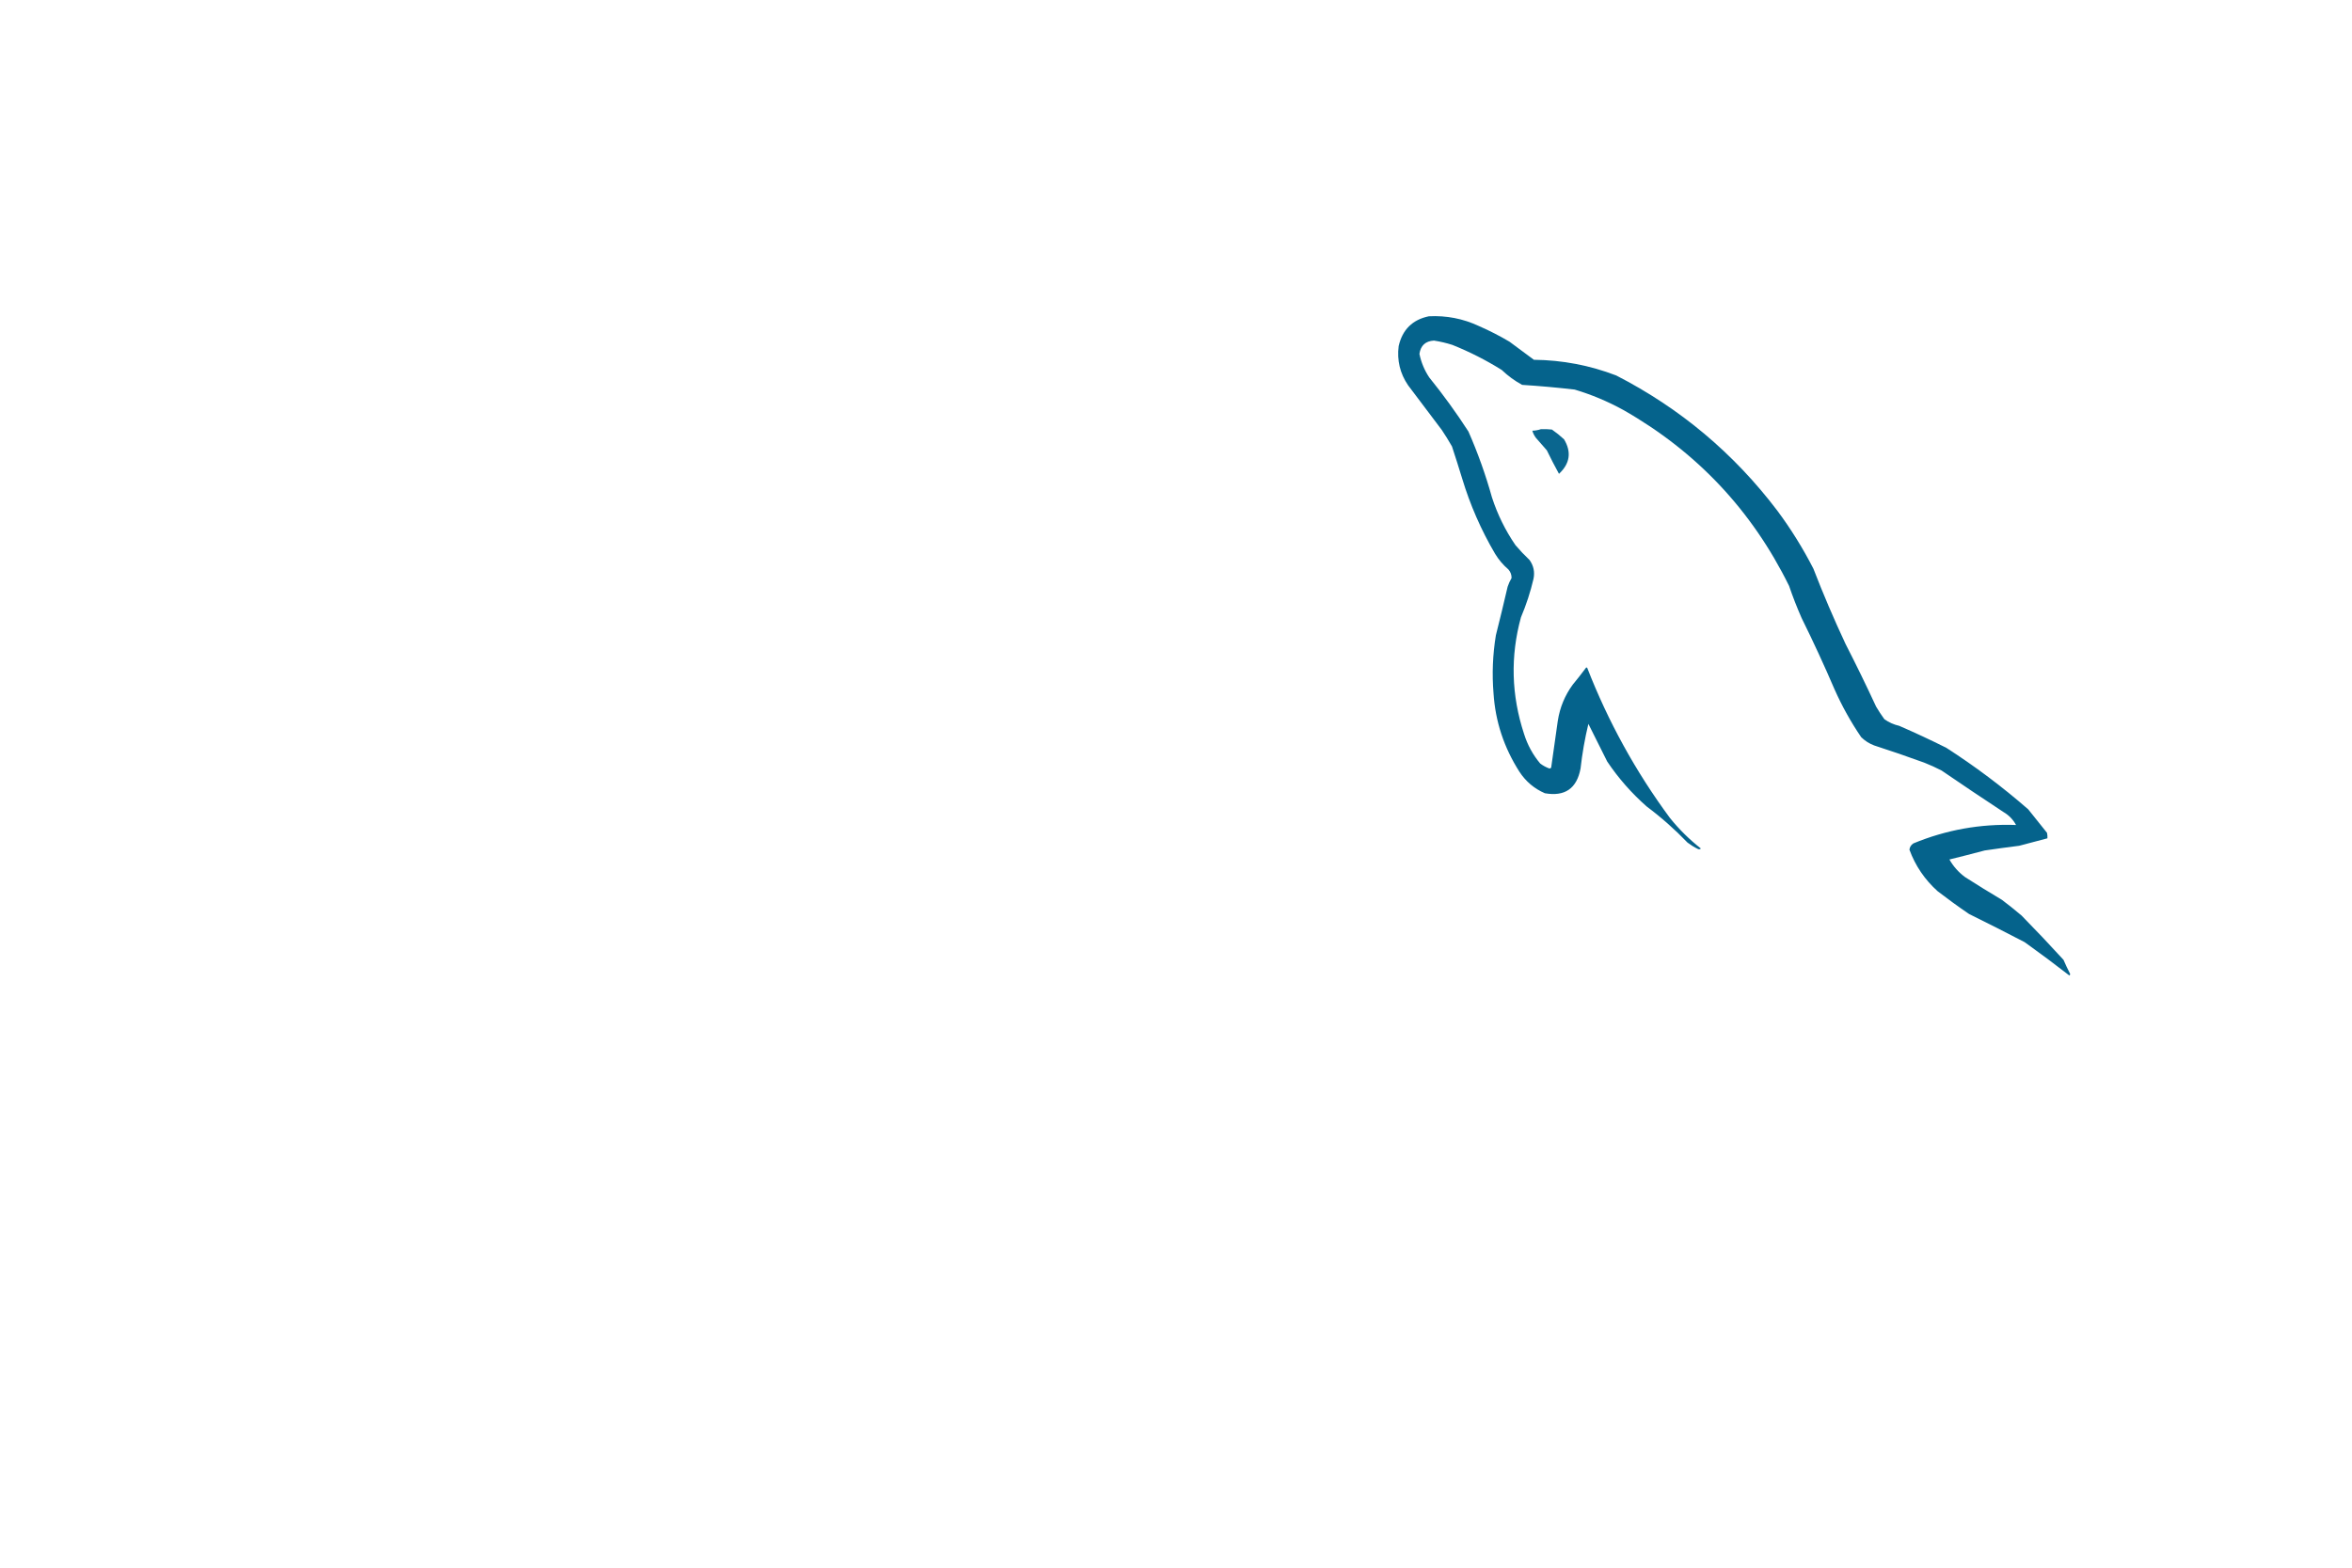
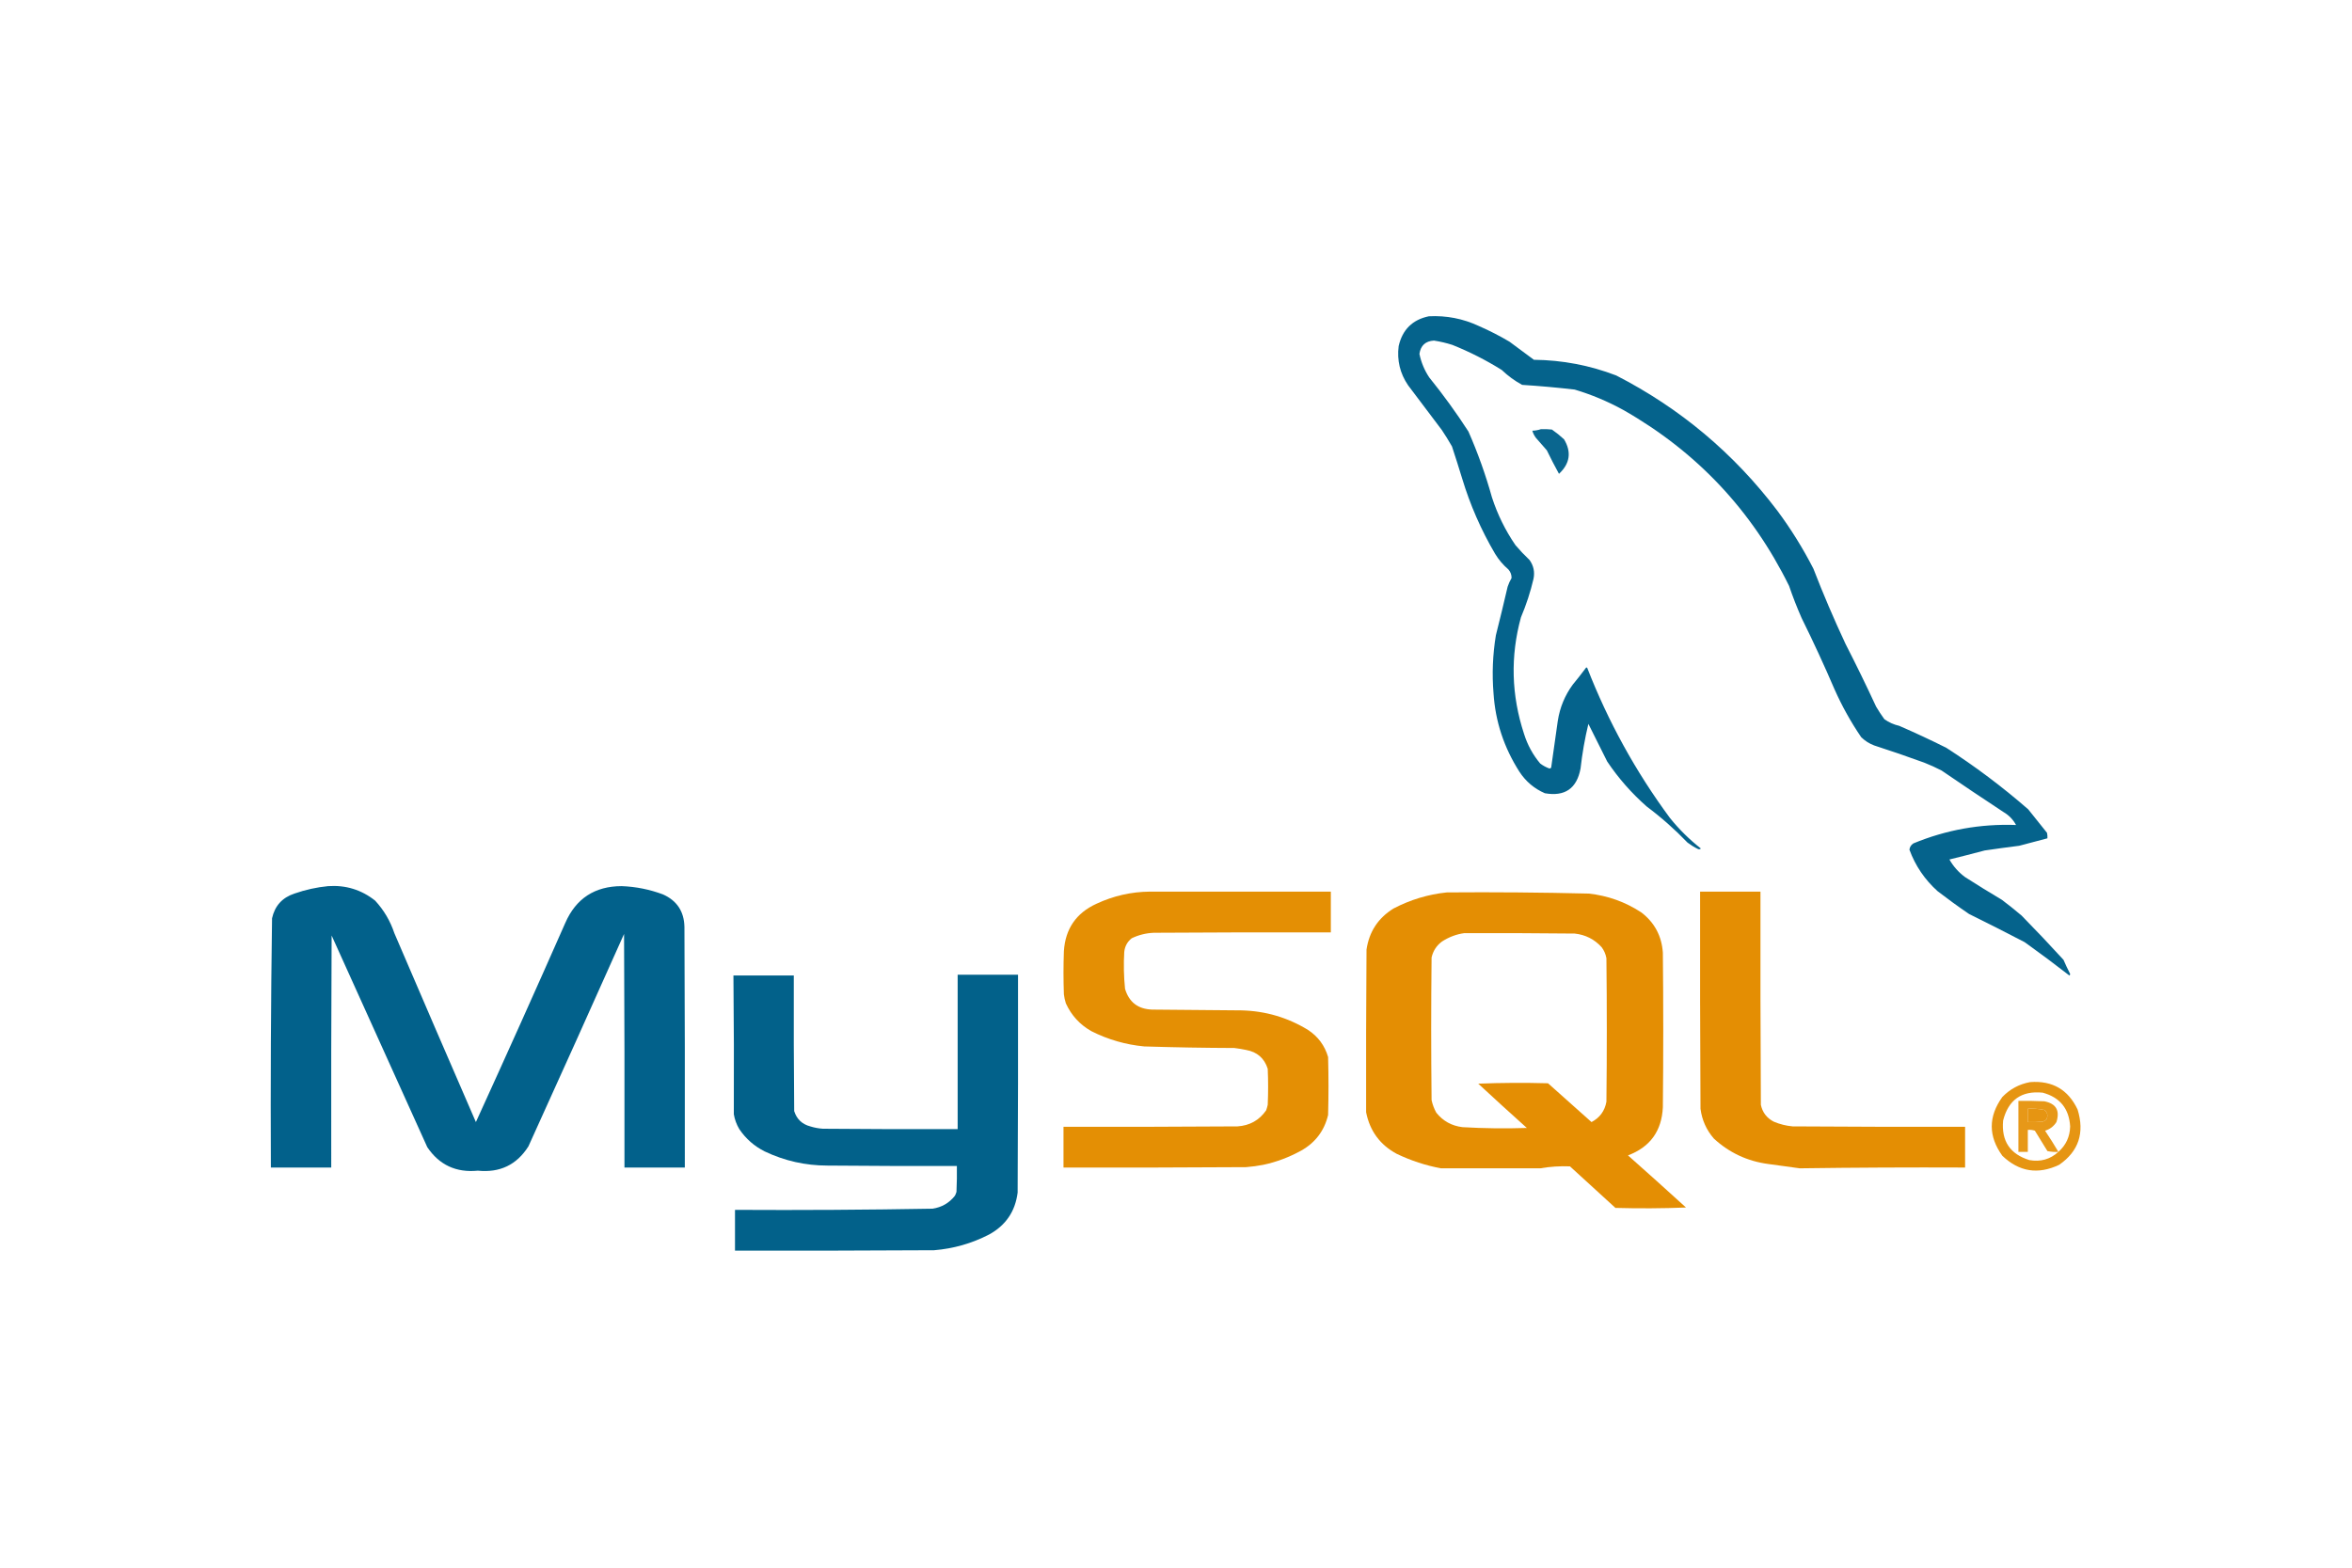
<svg xmlns="http://www.w3.org/2000/svg" version="1.1" width="600" height="400" viewBox="0 0 3000 2000" style="shape-rendering:geometricPrecision; text-rendering:geometricPrecision;             image-rendering:optimizeQuality; fill-rule:evenodd; clip-rule:evenodd">
  <g>
    <path style="opacity:0.978" fill="#00608a" d="M 1822.5,403.5 C 1844.87,402.341 1866.2,406.507 1886.5,416C 1899.94,421.885 1912.94,428.552 1925.5,436C 1935.83,443.667 1946.17,451.333 1956.5,459C 1992.7,459.373 2027.7,466.04 2061.5,479C 2143.01,520.832 2211.51,578.332 2267,651.5C 2284.34,674.824 2299.67,699.49 2313,725.5C 2325.56,757.964 2339.23,789.964 2354,821.5C 2367.54,847.922 2380.54,874.588 2393,901.5C 2396.25,907.004 2399.75,912.338 2403.5,917.5C 2409.22,921.579 2415.55,924.412 2422.5,926C 2442.74,934.787 2462.74,944.12 2482.5,954C 2519.21,977.613 2554.05,1003.78 2587,1032.5C 2595,1042.5 2603,1052.5 2611,1062.5C 2611.5,1064.81 2611.66,1067.14 2611.5,1069.5C 2599.54,1072.76 2587.54,1075.93 2575.5,1079C 2560.81,1080.85 2546.15,1082.85 2531.5,1085C 2516.52,1088.99 2501.52,1092.83 2486.5,1096.5C 2491.55,1105.39 2498.22,1112.89 2506.5,1119C 2522,1128.92 2537.67,1138.58 2553.5,1148C 2562.02,1154.43 2570.35,1161.09 2578.5,1168C 2596.7,1186.53 2614.53,1205.36 2632,1224.5C 2634.47,1230.25 2637.14,1235.92 2640,1241.5C 2640.75,1242.64 2640.58,1243.64 2639.5,1244.5C 2620.76,1229.95 2601.76,1215.78 2582.5,1202C 2559.03,1189.76 2535.36,1177.76 2511.5,1166C 2497.89,1156.72 2484.55,1147.05 2471.5,1137C 2455.07,1122.26 2443.07,1104.59 2435.5,1084C 2435.92,1080.58 2437.59,1077.91 2440.5,1076C 2482.39,1058.68 2526.06,1050.85 2571.5,1052.5C 2567.69,1045.53 2562.36,1040.03 2555.5,1036C 2528.99,1018.58 2502.66,1000.91 2476.5,983C 2469.3,979.271 2461.97,975.938 2454.5,973C 2433.31,965.268 2411.97,957.935 2390.5,951C 2384.24,948.623 2378.74,945.123 2374,940.5C 2360.88,921.264 2349.54,900.931 2340,879.5C 2326.83,848.818 2312.83,818.484 2298,788.5C 2292.08,775.07 2286.75,761.403 2282,747.5C 2234.48,650.981 2163.98,576.148 2070.5,523C 2050.74,512.12 2030.08,503.454 2008.5,497C 1986.23,494.426 1963.89,492.426 1941.5,491C 1931.99,485.826 1923.33,479.493 1915.5,472C 1895.53,459.514 1874.53,448.847 1852.5,440C 1844.81,437.546 1836.97,435.713 1829,434.5C 1818.22,435.116 1812.05,440.783 1810.5,451.5C 1812.73,462.303 1816.9,472.303 1823,481.5C 1840.89,503.615 1857.56,526.615 1873,550.5C 1884.98,577.763 1894.98,605.763 1903,634.5C 1910.09,656.342 1920.09,676.675 1933,695.5C 1938.66,702.162 1944.66,708.495 1951,714.5C 1956.14,721.753 1957.81,729.753 1956,738.5C 1952.07,755.297 1946.73,771.63 1940,787.5C 1926.35,837.266 1927.68,886.933 1944,936.5C 1948.38,950.427 1955.21,962.927 1964.5,974C 1968.14,976.803 1972.14,978.97 1976.5,980.5C 1977.17,980.167 1977.83,979.833 1978.5,979.5C 1981.22,959.504 1984.06,939.504 1987,919.5C 1989.65,902.545 1995.98,887.211 2006,873.5C 2011.69,866.644 2017.19,859.644 2022.5,852.5C 2023,851.479 2023.67,851.312 2024.5,852C 2051.24,920.652 2086.4,984.486 2130,1043.5C 2141.68,1058.02 2154.85,1071.02 2169.5,1082.5C 2168.28,1083.61 2166.94,1083.78 2165.5,1083C 2160.9,1080.73 2156.57,1078.06 2152.5,1075C 2136.32,1058.14 2118.99,1042.81 2100.5,1029C 2081.12,1011.96 2064.28,992.792 2050,971.5C 2042,955.5 2034,939.5 2026,923.5C 2021.48,942.265 2018.15,961.265 2016,980.5C 2011.2,1005.97 1996.03,1016.47 1970.5,1012C 1956.95,1006.12 1946.12,996.955 1938,984.5C 1918.33,953.741 1907.33,920.407 1905,884.5C 1902.97,859.721 1903.97,835.055 1908,810.5C 1913.2,789.888 1918.2,769.221 1923,748.5C 1924.29,744.63 1925.95,740.964 1928,737.5C 1928.12,733.384 1926.78,729.717 1924,726.5C 1917.27,720.765 1911.6,714.098 1907,706.5C 1889.2,676.231 1875.2,644.231 1865,610.5C 1860.82,596.763 1856.48,583.097 1852,569.5C 1847.92,562.332 1843.58,555.332 1839,548.5C 1824.63,529.47 1810.29,510.47 1796,491.5C 1785.71,476.354 1781.71,459.687 1784,441.5C 1788.82,420.508 1801.66,407.841 1822.5,403.5 Z" />
  </g>
  <g>
    <path style="opacity:0.96" fill="#00608a" d="M 1965.5,547.5 C 1970.18,547.334 1974.85,547.501 1979.5,548C 1984.96,551.787 1990.12,555.954 1995,560.5C 2004.68,576.779 2002.51,591.446 1988.5,604.5C 1983.11,594.723 1977.94,584.723 1973,574.5C 1968.33,569.167 1963.67,563.833 1959,558.5C 1956.94,555.714 1955.44,552.714 1954.5,549.5C 1958.39,549.354 1962.05,548.687 1965.5,547.5 Z" />
  </g>
+   <g>
+     <path style="opacity:0.989" fill="#00608a" d="M 418.5,1130.5 C 441.016,1128.96 461.016,1135.12 478.5,1149C 489.591,1161 497.758,1174.84 503,1190.5C 537.472,1270.92 572.139,1351.25 607,1431.5C 645.532,1347.1 683.532,1262.43 721,1177.5C 734.639,1146.23 758.639,1130.56 793,1130.5C 811.063,1131.18 828.563,1134.68 845.5,1141C 863.402,1148.93 872.569,1162.76 873,1182.5C 873.5,1284.83 873.667,1387.17 873.5,1489.5C 847.833,1489.5 822.167,1489.5 796.5,1489.5C 796.667,1390.17 796.5,1290.83 796,1191.5C 755.823,1281.56 715.156,1371.89 674,1462.5C 659.089,1486.04 637.589,1496.37 609.5,1493.5C 581.808,1496.23 560.308,1486.23 545,1463.5C 504.341,1373.53 463.674,1283.53 423,1193.5C 422.5,1292.17 422.333,1390.83 422.5,1489.5C 396.833,1489.5 371.167,1489.5 345.5,1489.5C 345.011,1383.46 345.511,1277.46 347,1171.5C 350.526,1155.64 360.026,1145.14 375.5,1140C 389.593,1135.08 403.926,1131.92 418.5,1130.5 Z" />
+   </g>
+   <g>
+     <path style="opacity:0.984" fill="#e48d00" d="M 1466.5,1137.5 C 1543.5,1137.5 1620.5,1137.5 1697.5,1137.5C 1697.5,1154.83 1697.5,1172.17 1697.5,1189.5C 1622.17,1189.33 1546.83,1189.5 1471.5,1190C 1461.66,1190.43 1452.33,1192.77 1443.5,1197C 1437.89,1201.47 1434.73,1207.3 1434,1214.5C 1433.08,1230.21 1433.41,1245.88 1435,1261.5C 1440.05,1278.53 1451.55,1287.37 1469.5,1288C 1507.5,1288.33 1545.5,1288.67 1583.5,1289C 1614.14,1289.74 1642.48,1298.07 1668.5,1314C 1681.21,1322.38 1689.71,1333.88 1694,1348.5C 1694.67,1373.17 1694.67,1397.83 1694,1422.5C 1689.16,1442.67 1677.66,1457.84 1659.5,1468C 1644.03,1476.48 1628.03,1482.48 1611.5,1486C 1604.23,1487.43 1596.89,1488.43 1589.5,1489C 1511.83,1489.5 1434.17,1489.67 1356.5,1489.5C 1356.5,1472.17 1356.5,1454.83 1356.5,1437.5C 1430.5,1437.67 1504.5,1437.5 1578.5,1437C 1594.09,1435.96 1606.26,1429.13 1615,1416.5C 1615.82,1414.21 1616.49,1411.88 1617,1409.5C 1617.67,1394.17 1617.67,1378.83 1617,1363.5C 1612.72,1350.06 1603.56,1342.06 1589.5,1339.5C 1584.54,1338.45 1579.54,1337.62 1574.5,1337C 1536.15,1336.86 1497.82,1336.19 1459.5,1335C 1435.74,1332.75 1413.24,1326.25 1392,1315.5C 1377.35,1307.18 1366.51,1295.35 1359.5,1280C 1358.29,1276.25 1357.46,1272.42 1357,1268.5C 1356.33,1250.17 1356.33,1231.83 1357,1213.5C 1358.82,1185 1372.65,1164.84 1398.5,1153C 1420.18,1142.9 1442.84,1137.73 1466.5,1137.5 Z" />
+   </g>
+   <g>
+     <path style="opacity:0.985" fill="#e48d00" d="M 2168.5,1137.5 C 2194.17,1137.5 2219.83,1137.5 2245.5,1137.5C 2245.33,1228.17 2245.5,1318.83 2246,1409.5C 2248.08,1419.25 2253.58,1426.42 2262.5,1431C 2270.18,1434.25 2278.18,1436.25 2286.5,1437C 2359.83,1437.5 2433.17,1437.67 2506.5,1437.5C 2506.5,1454.83 2506.5,1472.17 2506.5,1489.5C 2436.02,1489.2 2365.69,1489.53 2295.5,1490.5C 2282.23,1488.56 2268.89,1486.73 2255.5,1485C 2228.79,1481.44 2205.62,1470.61 2186,1452.5C 2176.55,1441.59 2170.88,1428.92 2169,1414.5C 2168.5,1322.17 2168.33,1229.83 2168.5,1137.5 Z" />
+   </g>
+   <g>
+     <path style="opacity:0.987" fill="#e48d00" d="M 1845.5,1138.5 C 1905.86,1138.03 1966.19,1138.53 2026.5,1140C 2050.84,1142.67 2073.17,1150.67 2093.5,1164C 2110.39,1176.94 2119.55,1194.1 2121,1215.5C 2121.67,1281.17 2121.67,1346.83 2121,1412.5C 2119.58,1442.89 2104.75,1463.39 2076.5,1474C 2101.32,1495.98 2125.98,1518.15 2150.5,1540.5C 2120.51,1541.67 2090.51,1541.83 2060.5,1541C 2041.13,1523.32 2021.79,1505.66 2002.5,1488C 1989.73,1487.51 1977.06,1488.34 1964.5,1490.5C 1922.29,1490.48 1880.12,1490.48 1838,1490.5C 1818.67,1486.93 1799.84,1480.77 1781.5,1472C 1760.25,1460.54 1747.25,1442.87 1742.5,1419C 1742.35,1349.96 1742.51,1280.79 1743,1211.5C 1746.36,1188.62 1757.86,1171.12 1777.5,1159C 1798.97,1147.8 1821.64,1140.97 1845.5,1138.5 Z M 1867.5,1190.5 C 1914.5,1190.33 1961.5,1190.5 2008.5,1191C 2022.31,1192.49 2033.81,1198.32 2043,1208.5C 2046.09,1212.68 2048.09,1217.35 2049,1222.5C 2049.67,1283.5 2049.67,1344.5 2049,1405.5C 2046.92,1417.25 2040.58,1425.92 2030,1431.5C 2011.5,1415 1993,1398.5 1974.5,1382C 1944.83,1381.17 1915.16,1381.33 1885.5,1382.5C 1905.97,1401.46 1926.63,1420.29 1947.5,1439C 1920.14,1439.92 1892.81,1439.58 1865.5,1438C 1851.7,1436.36 1840.54,1430.19 1832,1419.5C 1829.21,1414.47 1827.21,1409.13 1826,1403.5C 1825.33,1342.83 1825.33,1282.17 1826,1221.5C 1827.95,1212.96 1832.45,1206.12 1839.5,1201C 1848.4,1195.34 1857.73,1191.84 1867.5,1190.5 Z" />
+   </g>
+   <g>
+     <path style="opacity:0.991" fill="#006089" d="M 1221.5,1243.5 C 1247.17,1243.5 1272.83,1243.5 1298.5,1243.5C 1298.67,1336.17 1298.5,1428.83 1298,1521.5C 1294.94,1545.56 1282.77,1563.39 1261.5,1575C 1239.53,1586.33 1216.2,1592.99 1191.5,1595C 1106.83,1595.5 1022.17,1595.67 937.5,1595.5C 937.5,1578.17 937.5,1560.83 937.5,1543.5C 1021.53,1543.98 1105.53,1543.48 1189.5,1542C 1201.26,1540.21 1210.76,1534.71 1218,1525.5C 1218.86,1523.91 1219.53,1522.25 1220,1520.5C 1220.5,1509.51 1220.67,1498.51 1220.5,1487.5C 1165.5,1487.67 1110.5,1487.5 1055.5,1487C 1027.45,1486.99 1000.79,1480.99 975.5,1469C 962.195,1462.36 951.361,1452.86 943,1440.5C 939.478,1434.6 937.145,1428.27 936,1421.5C 936.26,1362.49 936.093,1303.49 935.5,1244.5C 961.167,1244.5 986.833,1244.5 1012.5,1244.5C 1012.33,1302.17 1012.5,1359.83 1013,1417.5C 1016.24,1427.74 1023.07,1434.24 1033.5,1437C 1038.71,1438.64 1044.05,1439.64 1049.5,1440C 1106.83,1440.5 1164.17,1440.67 1221.5,1440.5C 1221.5,1374.83 1221.5,1309.17 1221.5,1243.5 Z" />
+   </g>
+   <g>
+     <path style="opacity:0.927" fill="#e48d00" d="M 2589.5,1380.5 C 2617.8,1378.39 2637.97,1390.06 2650,1415.5C 2659.17,1445.33 2651.34,1468.83 2626.5,1486C 2599.62,1498.82 2575.45,1494.99 2554,1474.5C 2536,1449.5 2536,1424.5 2554,1399.5C 2563.86,1389.32 2575.69,1382.99 2589.5,1380.5 Z M 2625.5,1469.5 C 2615.04,1479.04 2602.7,1482.54 2588.5,1480C 2563.75,1472.36 2552.58,1455.53 2555,1429.5C 2561.73,1403.08 2578.56,1391.25 2605.5,1394C 2627.42,1399.93 2639.09,1414.26 2640.5,1437C 2640.19,1450.14 2635.19,1460.98 2625.5,1469.5 Z M 2586.5,1414.5 C 2593.57,1414.16 2600.57,1414.66 2607.5,1416C 2611.75,1419.42 2612.59,1423.59 2610,1428.5C 2608.58,1429.46 2607.08,1430.29 2605.5,1431C 2599.18,1431.5 2592.84,1431.67 2586.5,1431.5C 2586.5,1425.83 2586.5,1420.17 2586.5,1414.5 Z" />
+   </g>
+   <g>
+     <path style="opacity:0.905" fill="#e48d00" d="M 2625.5,1469.5 C 2620.79,1469.83 2616.12,1469.49 2611.5,1468.5C 2606.18,1459.87 2600.85,1451.2 2595.5,1442.5C 2592.57,1441.52 2589.57,1441.18 2586.5,1441.5C 2586.5,1450.83 2586.5,1460.17 2586.5,1469.5C 2582.5,1469.5 2578.5,1469.5 2574.5,1469.5C 2574.5,1447.83 2574.5,1426.17 2574.5,1404.5C 2585.51,1404.33 2596.51,1404.5 2607.5,1405C 2622.53,1407.87 2627.69,1416.7 2623,1431.5C 2619.47,1437 2614.64,1440.67 2608.5,1442.5C 2614.44,1451.39 2620.11,1460.39 2625.5,1469.5 Z M 2586.5,1414.5 C 2586.5,1420.17 2586.5,1425.83 2586.5,1431.5C 2592.84,1431.67 2599.18,1431.5 2605.5,1431C 2607.08,1430.29 2608.58,1429.46 2610,1428.5C 2612.59,1423.59 2611.75,1419.42 2607.5,1416C 2600.57,1414.66 2593.57,1414.16 2586.5,1414.5 Z" />
+   </g>
</svg>
